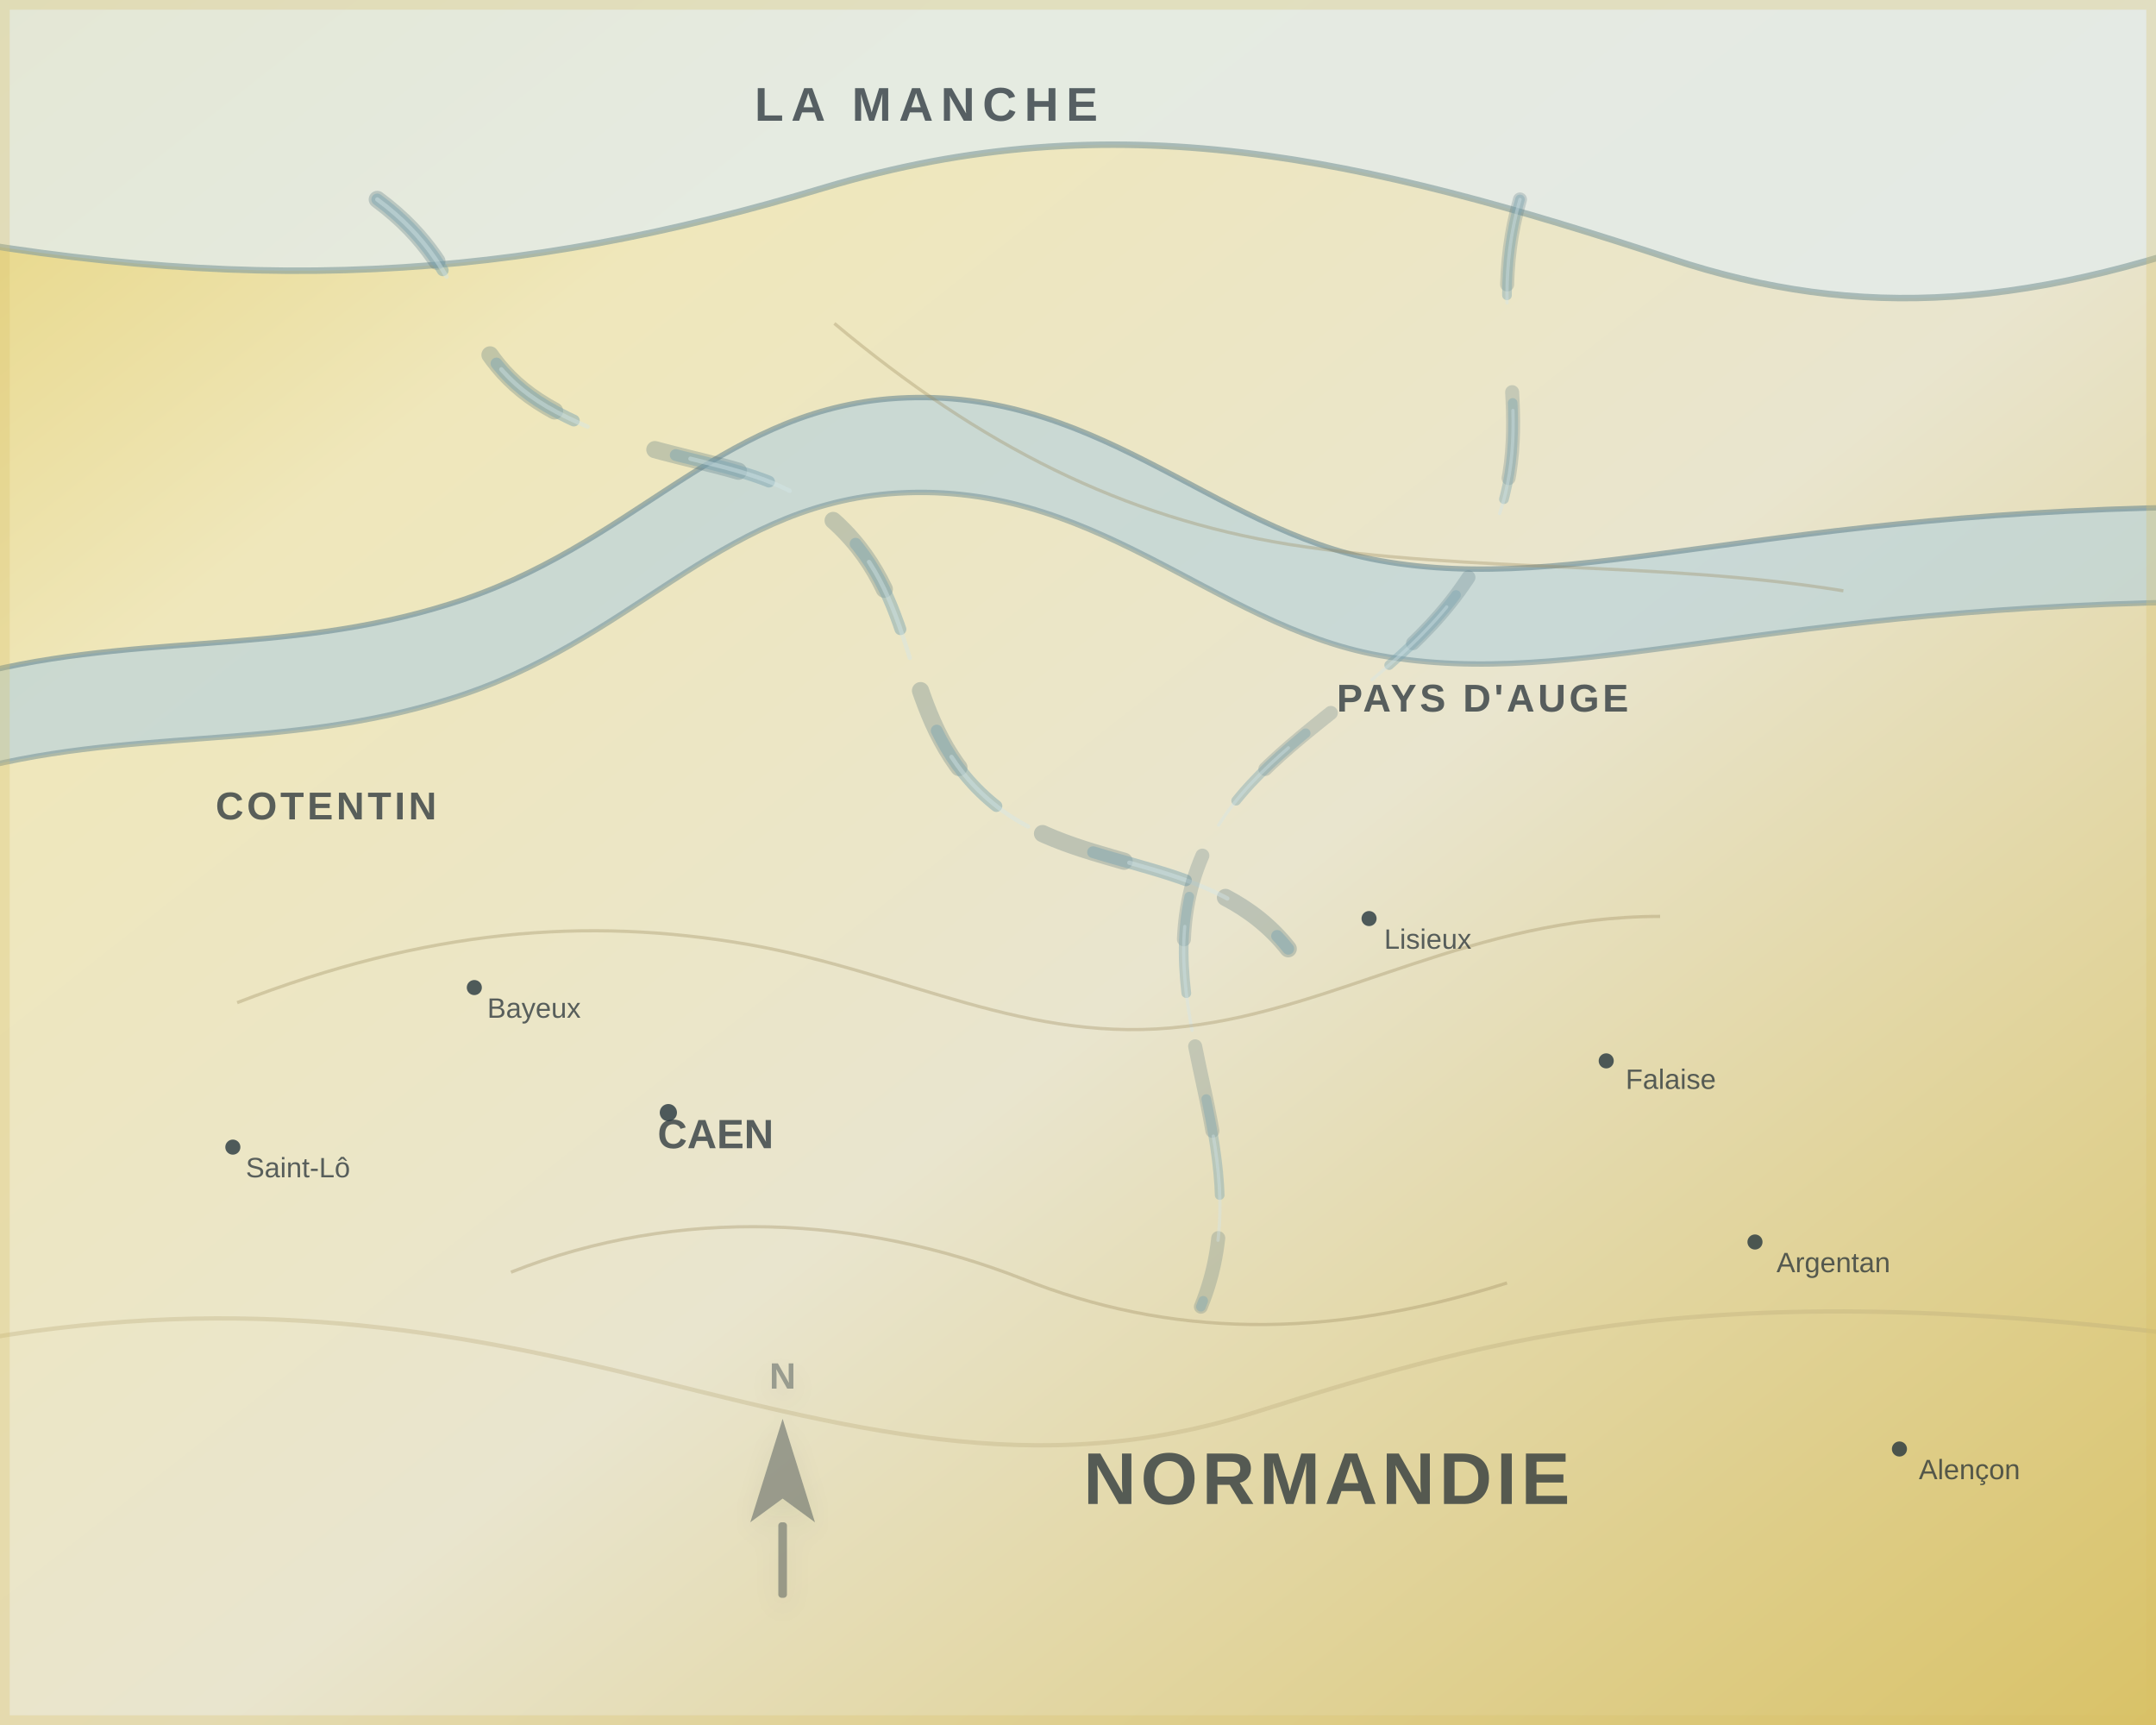
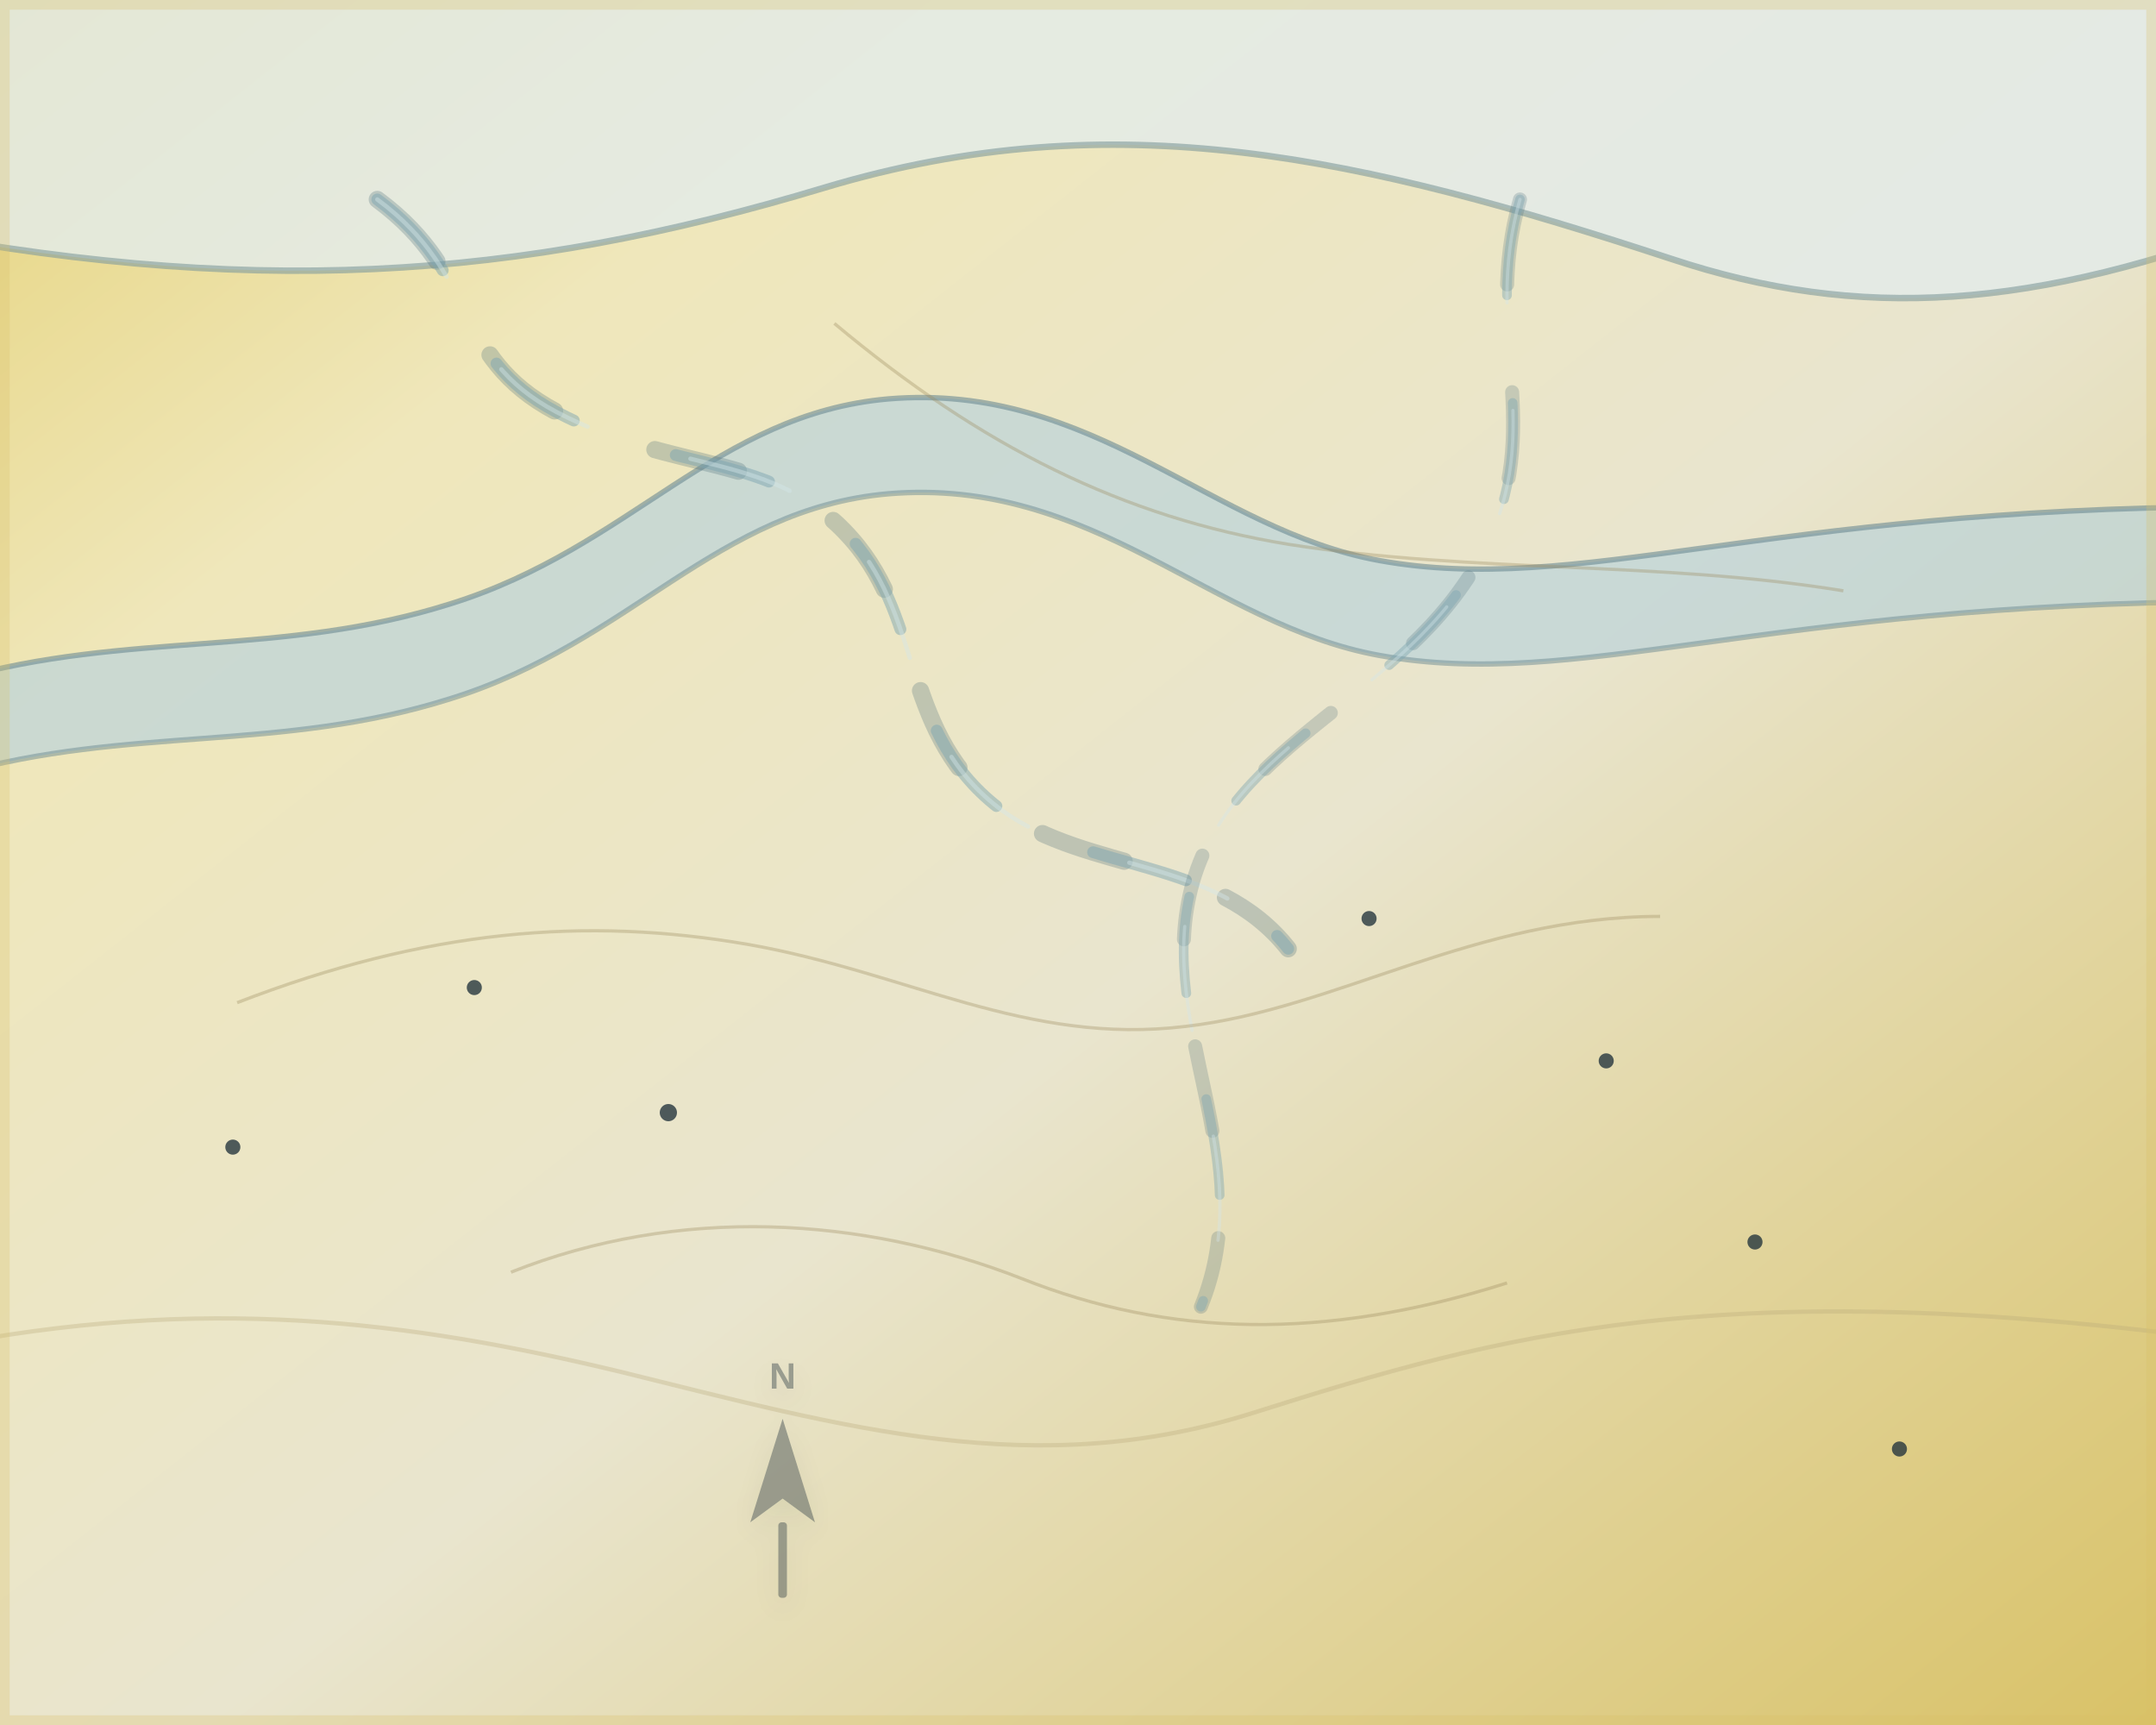
<svg xmlns="http://www.w3.org/2000/svg" viewBox="0 0 2000 1600">
  <defs>
    <linearGradient id="paper" x1="0" x2="1" y1="0" y2="1">
      <stop offset="0" stop-color="#e6d37a" />
      <stop offset="0.22" stop-color="#efe7bb" />
      <stop offset="0.55" stop-color="#e9e5ce" />
      <stop offset="1" stop-color="#d9c267" />
    </linearGradient>
    <filter id="softShadow" x="-20%" y="-20%" width="140%" height="140%">
      <feDropShadow dx="0" dy="10" stdDeviation="12" flood-color="#1f251b" flood-opacity="0.16" />
    </filter>
  </defs>
  <rect width="2000" height="1600" fill="url(#paper)" />
  <path d="M-120 208 C230 278 480 260 765 174 C1035 93 1264 146 1550 240 C1725 298 1886 288 2110 202 L2110 -120 L-120 -120 Z" fill="#e3ece9" opacity="0.82" />
  <path d="M-120 208 C230 278 480 260 765 174 C1035 93 1264 146 1550 240 C1725 298 1886 288 2110 202" fill="none" stroke="#829c9c" stroke-width="6" opacity="0.62" />
  <path d="M-40 630 C120 585 260 610 418 560 C585 508 664 384 824 370 C1014 354 1124 492 1280 520 C1464 553 1635 472 2070 470            L2070 558 C1635 560 1464 641 1280 608 C1124 580 1014 442 824 458 C664 472 585 596 418 648 C260 698 120 673 -40 718 Z" fill="#bcd4da" opacity="0.72" />
  <path d="M-40 630 C120 585 260 610 418 560 C585 508 664 384 824 370 C1014 354 1124 492 1280 520 C1464 553 1635 472 2070 470" fill="none" stroke="#6d8b92" stroke-width="5" opacity="0.6" />
  <path d="M-40 718 C120 673 260 698 418 648 C585 596 664 472 824 458 C1014 442 1124 580 1280 608 C1464 641 1635 560 2070 558" fill="none" stroke="#6d8b92" stroke-width="5" opacity="0.5" />
  <path d="M-60 1250 C190 1200 382 1226 574 1272 C785 1324 960 1375 1164 1310 C1392 1238 1596 1180 2070 1244" fill="none" stroke="#b6a779" stroke-width="4" opacity="0.32" />
  <g fill="none" stroke-linecap="round" pathLength="100">
    <path d="M350 185 C446 256 418 330 516 382 C628 441 718 418 790 500 C858 577 835 682 930 752 C1010 810 1128 795 1195 880" pathLength="100" stroke-dasharray="80 100" stroke="#4d6d78" stroke-width="16" opacity="0.28" />
    <path d="M350 185 C446 256 418 330 516 382 C628 441 718 418 790 500 C858 577 835 682 930 752 C1010 810 1128 795 1195 880" pathLength="100" stroke-dasharray="90 100" stroke="#7ea6b1" stroke-width="11" opacity="0.5" />
    <path d="M350 185 C446 256 418 330 516 382 C628 441 718 418 790 500 C858 577 835 682 930 752 C1010 810 1128 795 1195 880" pathLength="100" stroke-dasharray="97 100" stroke="#d3e6ea" stroke-width="4" opacity="0.42" />
    <path d="M1410 185 C1374 310 1436 396 1376 512 C1305 648 1140 686 1105 824 C1072 954 1170 1075 1114 1212" pathLength="100" stroke-dasharray="80 100" stroke="#4d6d78" stroke-width="13" opacity="0.24" />
    <path d="M1410 185 C1374 310 1436 396 1376 512 C1305 648 1140 686 1105 824 C1072 954 1170 1075 1114 1212" pathLength="100" stroke-dasharray="90 100" stroke="#7ea6b1" stroke-width="9" opacity="0.44" />
    <path d="M1410 185 C1374 310 1436 396 1376 512 C1305 648 1140 686 1105 824 C1072 954 1170 1075 1114 1212" pathLength="100" stroke-dasharray="97 100" stroke="#d3e6ea" stroke-width="3" opacity="0.38" />
  </g>
  <g fill="none" stroke="#9b8b5f" stroke-width="3" opacity="0.34">
    <path d="M220 930 C396 862 544 850 694 876 C842 902 952 970 1100 952 C1240 936 1368 850 1540 850" />
    <path d="M474 1180 C630 1118 800 1128 948 1186 C1084 1240 1228 1244 1398 1190" />
    <path d="M774 300 C910 414 1042 480 1196 505 C1370 532 1538 520 1710 548" />
  </g>
-   <g font-family="Arial, Helvetica, sans-serif" fill="#1e2a32" opacity="0.72">
-     <text x="700" y="112" font-size="44" font-weight="700" letter-spacing="7">LA MANCHE</text>
-     <text x="200" y="760" font-size="36" font-weight="700" letter-spacing="3">COTENTIN</text>
-     <text x="1240" y="660" font-size="36" font-weight="700" letter-spacing="3">PAYS D'AUGE</text>
-     <text x="1005" y="1395" font-size="68" font-weight="800" letter-spacing="4">NORMANDIE</text>
-     <text x="610" y="1065" font-size="38" font-weight="700">CAEN</text>
-     <text x="228" y="1092" font-size="26">Saint-Lô</text>
-     <text x="452" y="944" font-size="26">Bayeux</text>
-     <text x="1284" y="880" font-size="26">Lisieux</text>
-     <text x="1508" y="1010" font-size="26">Falaise</text>
-     <text x="1648" y="1180" font-size="26">Argentan</text>
-     <text x="1780" y="1372" font-size="26">Alençon</text>
-   </g>
  <g fill="#21323b" opacity="0.78">
    <circle cx="620" cy="1032" r="8" />
    <circle cx="216" cy="1064" r="7" />
    <circle cx="440" cy="916" r="7" />
    <circle cx="1270" cy="852" r="7" />
    <circle cx="1490" cy="984" r="7" />
    <circle cx="1628" cy="1152" r="7" />
    <circle cx="1762" cy="1344" r="7" />
  </g>
  <g filter="url(#softShadow)" opacity="0.4" fill="#21323b" transform="translate(-1080 1120)">
    <path d="M1806 196 l30 96 l-30 -22 l-30 22 z" />
    <rect x="1802" y="292" width="8" height="70" rx="3" />
    <text x="1806" y="168" font-family="Arial, Helvetica, sans-serif" font-size="34" font-weight="700" text-anchor="middle">N</text>
  </g>
  <rect x="0" y="0" width="2000" height="1600" fill="none" stroke="#d7bf65" stroke-width="18" opacity="0.28" />
</svg>
